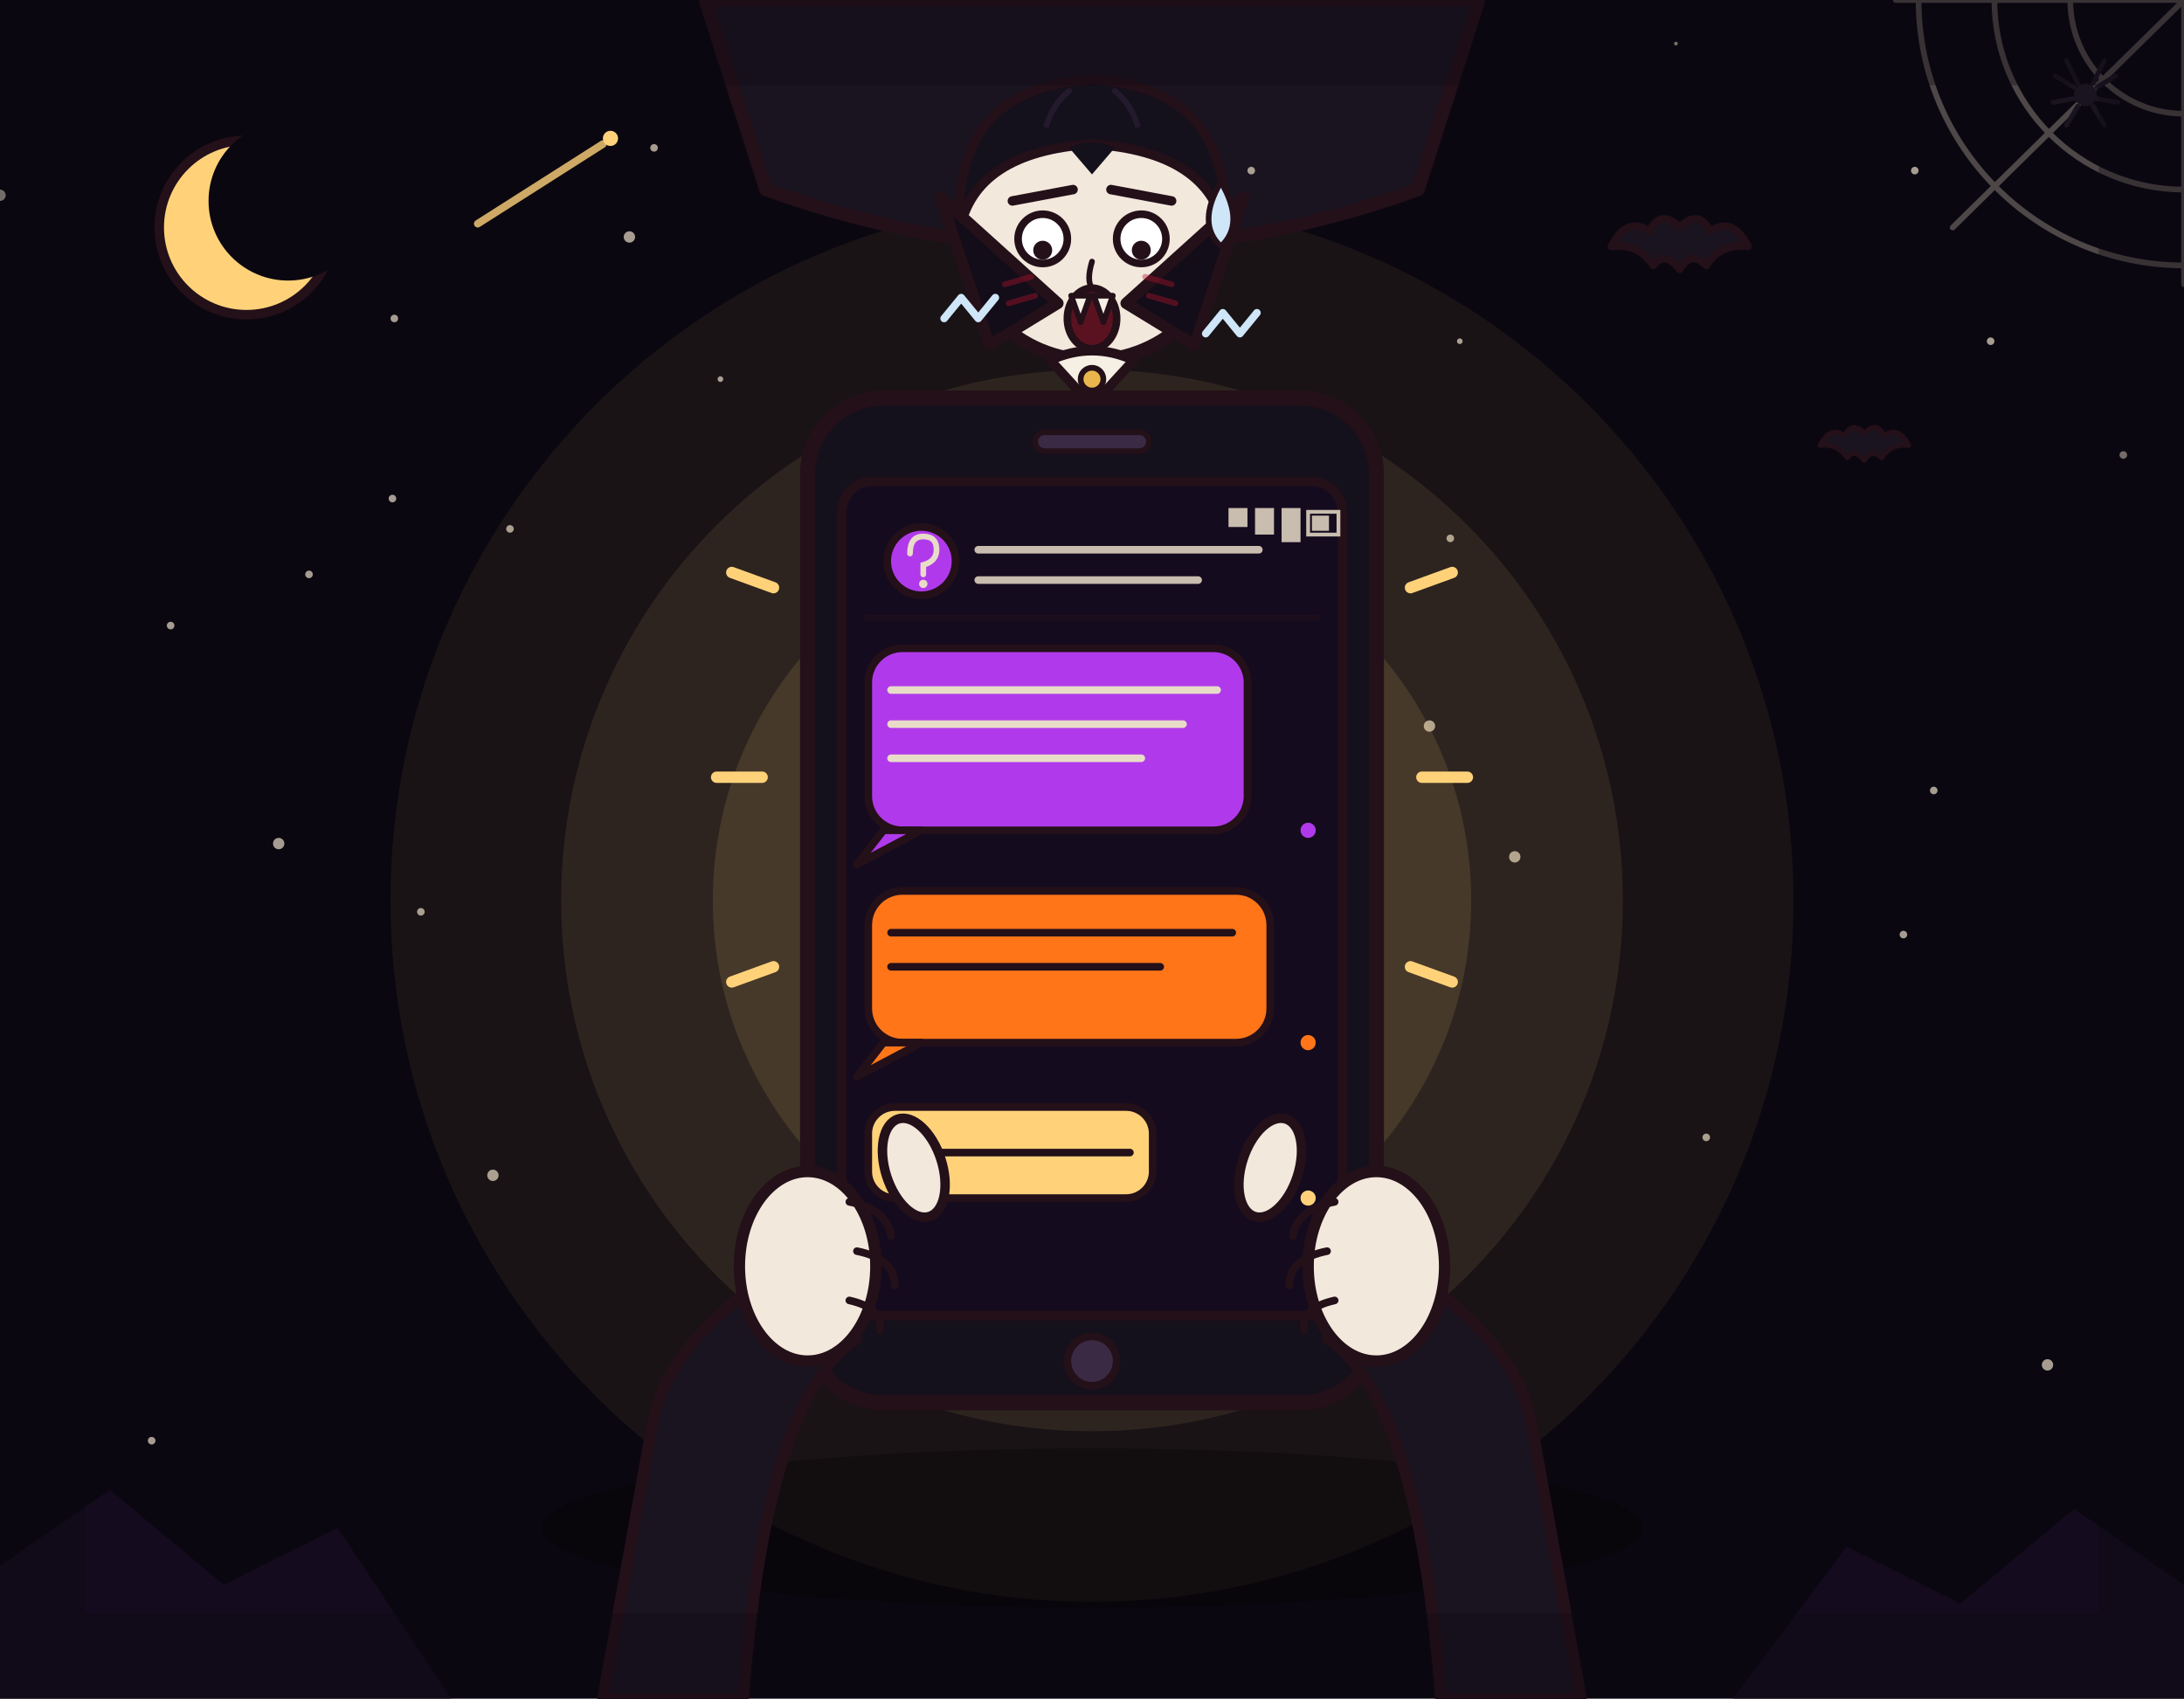
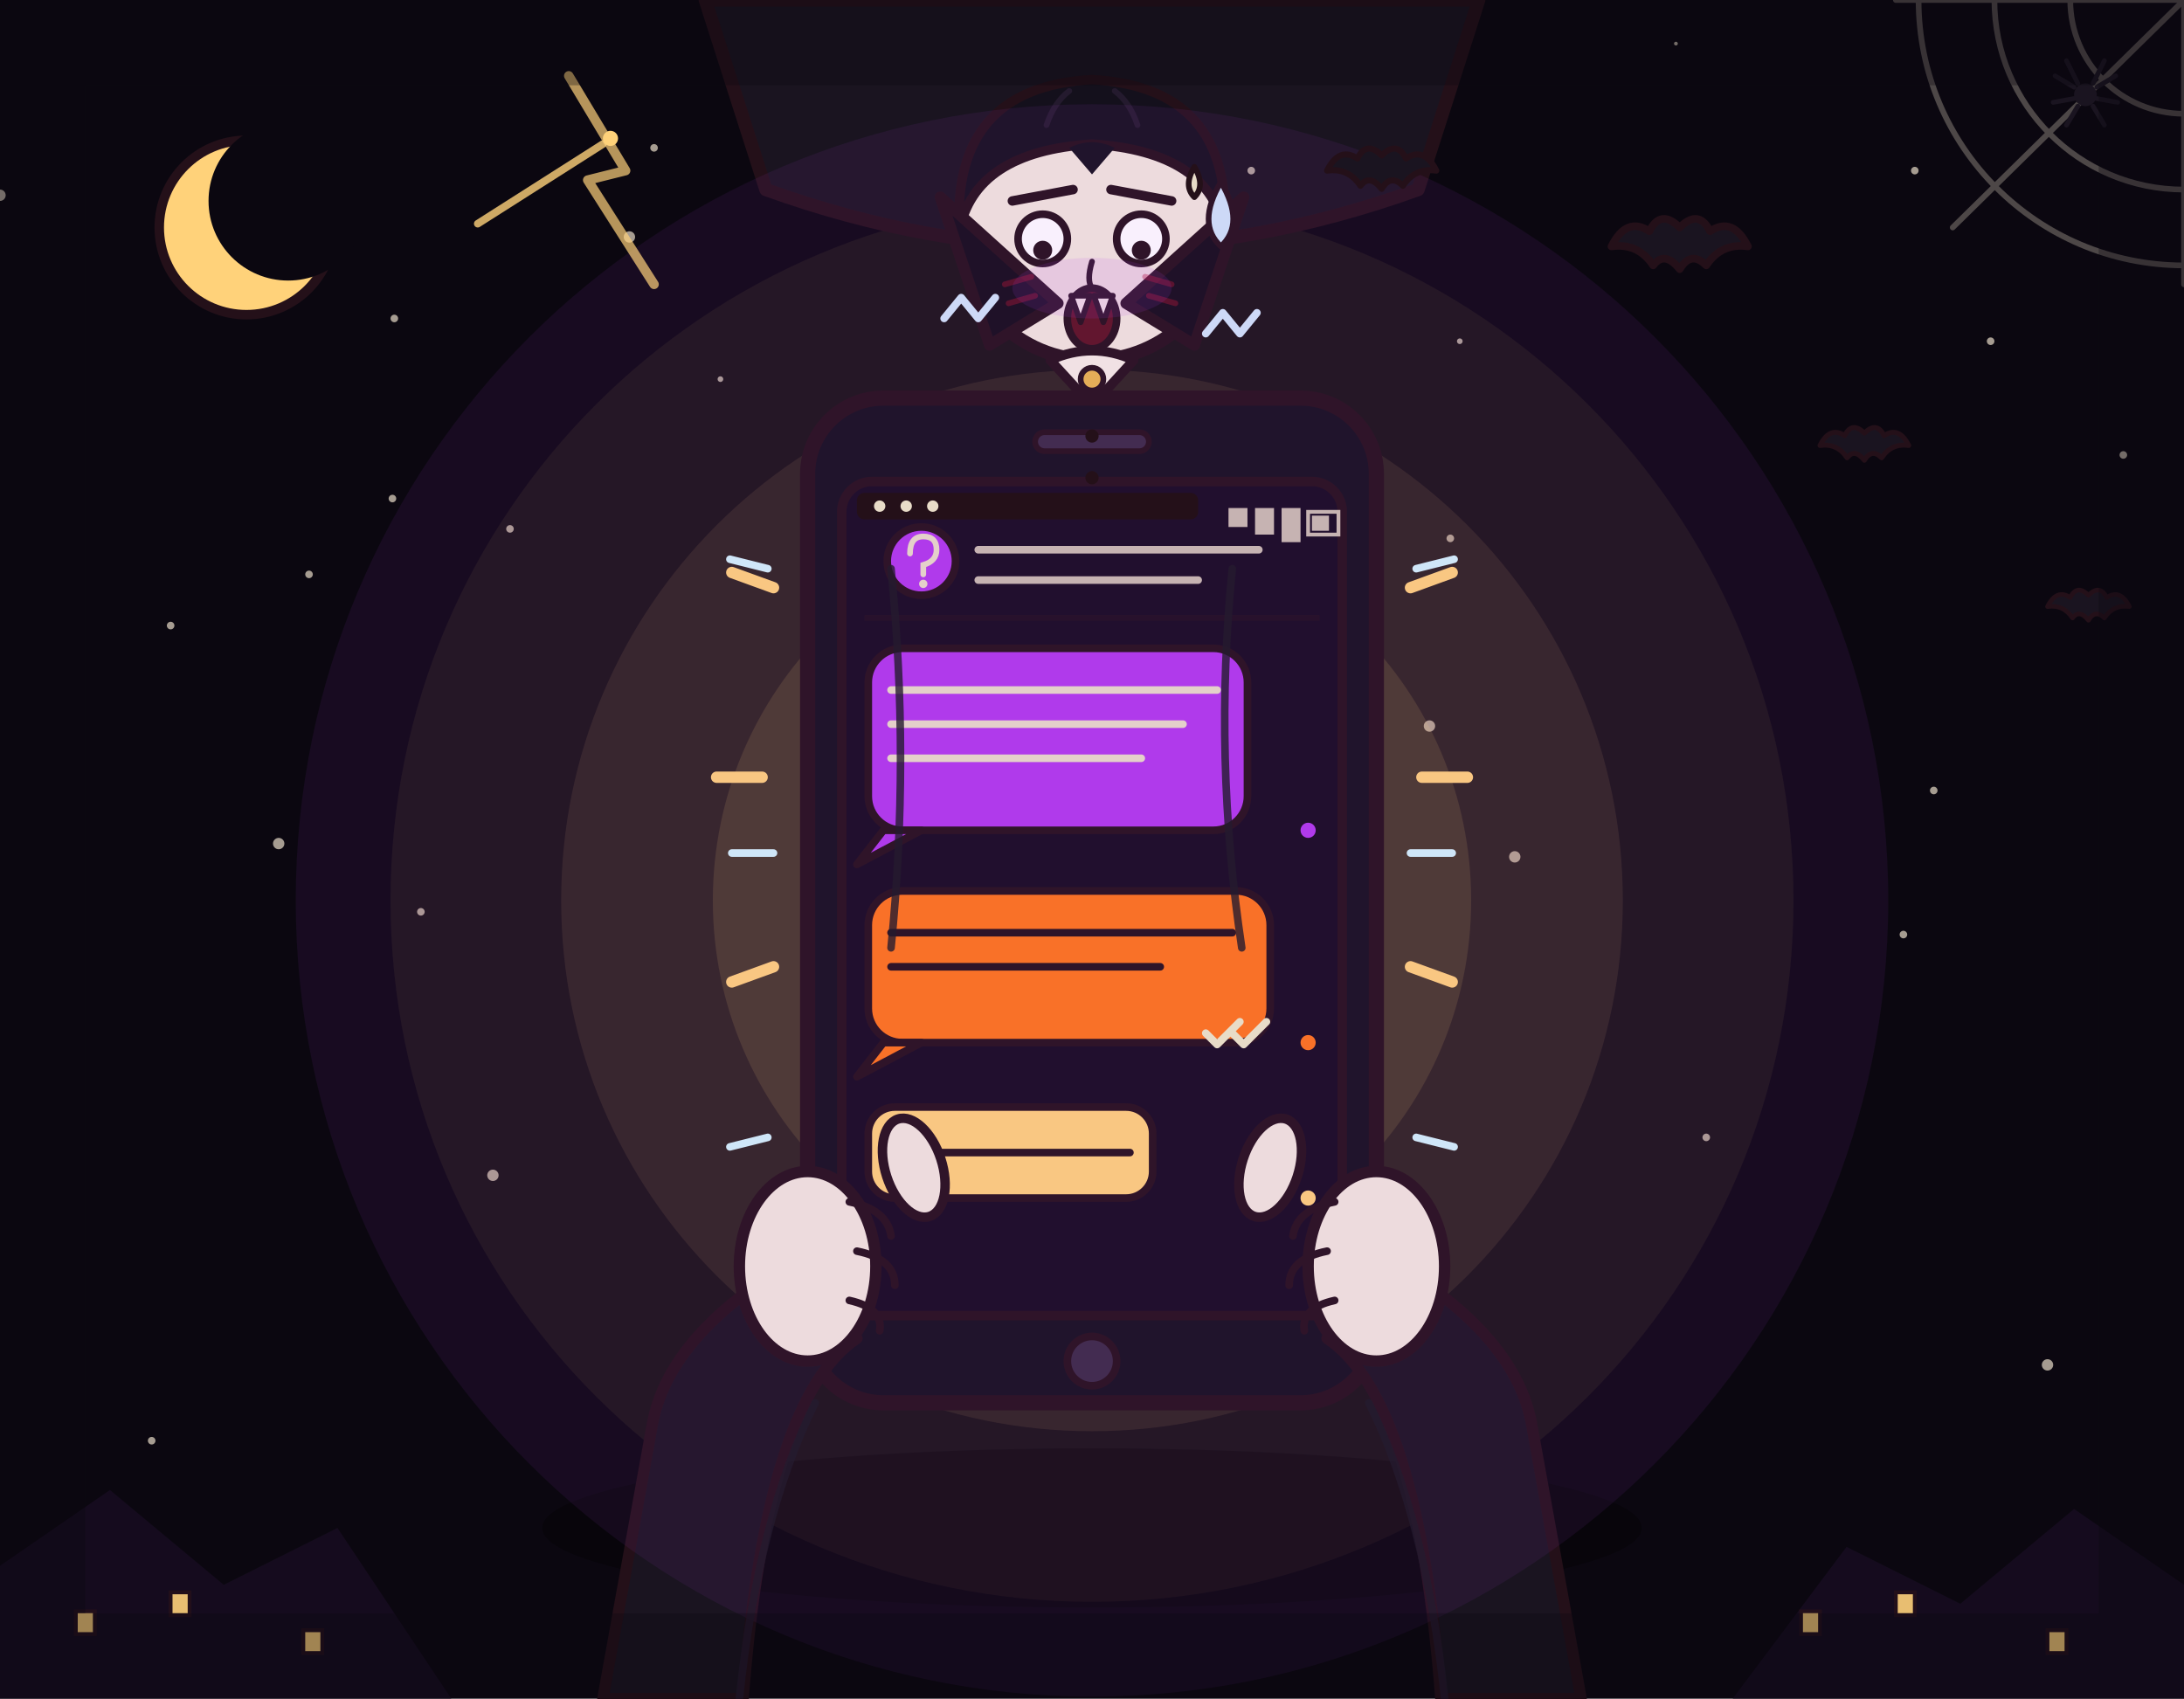
<svg xmlns="http://www.w3.org/2000/svg" viewBox="0 0 1152 896" width="1152" height="896">
  <rect x="0" y="0" width="1152" height="896" fill="#0b0710" />
  <g fill="#e8dcc8" opacity=".7">
    <circle cx="0" cy="103" r="3" />
    <circle cx="147" cy="445" r="3" />
    <circle cx="488" cy="61" r="1" />
    <circle cx="475" cy="253" r="2" />
    <circle cx="551" cy="174" r="2" />
    <circle cx="884" cy="23" r="1" />
    <circle cx="519" cy="337" r="3" />
    <circle cx="208" cy="168" r="2" />
    <circle cx="709" cy="416" r="3" />
    <circle cx="1020" cy="417" r="2" />
    <circle cx="222" cy="481" r="2" />
    <circle cx="492" cy="350" r="3" />
    <circle cx="799" cy="452" r="3" />
    <circle cx="332" cy="125" r="3" />
    <circle cx="581" cy="437" r="3" />
    <circle cx="754" cy="383" r="3" />
    <circle cx="523" cy="520" r="3" />
    <circle cx="345" cy="78" r="2" />
    <circle cx="269" cy="279" r="2" />
    <circle cx="91" cy="102" r="2" />
    <circle cx="163" cy="303" r="2" />
    <circle cx="1004" cy="493" r="2" />
    <circle cx="455" cy="457" r="2" />
    <circle cx="765" cy="284" r="2" />
    <circle cx="569" cy="126" r="3" />
    <circle cx="207" cy="263" r="2" />
    <circle cx="900" cy="600" r="2" />
    <circle cx="260" cy="620" r="3" />
    <circle cx="1050" cy="180" r="2" />
    <circle cx="80" cy="760" r="2" />
    <circle cx="1080" cy="720" r="3" />
  </g>
  <circle cx="130" cy="120" r="46" fill="#ffd27a" stroke="#241019" stroke-width="5" stroke-linejoin="round" />
  <circle cx="152" cy="106" r="42" fill="#0b0710" stroke="none" />
  <circle cx="576" cy="475" r="370" fill="#ffd27a" opacity="0.06" stroke="none" />
  <circle cx="576" cy="475" r="280" fill="#ffd27a" opacity="0.09" stroke="none" />
  <circle cx="576" cy="475" r="200" fill="#ffd27a" opacity="0.12" stroke="none" />
  <ellipse cx="576" cy="806" rx="290" ry="42" fill="#000000" stroke="none" opacity="0.3" />
  <path d="M372 0 L404 100 Q576 162 748 100 L780 0 Z" fill="#1a1420" stroke="#241019" stroke-width="7" stroke-linejoin="round" stroke-linecap="round" />
  <circle cx="576" cy="120" r="70" fill="#f2e8dc" stroke="#241019" stroke-width="7" stroke-linejoin="round" />
  <path d="M506 122 Q502 46 576 42 Q650 46 646 122 Q638 80 576 76 Q514 80 506 122 Z" fill="#14101c" stroke="#241019" stroke-width="5" stroke-linejoin="round" />
  <path d="M564 78 L576 92 L588 78 Q576 72 564 78 Z" fill="#14101c" stroke="none" />
  <circle cx="550" cy="126" r="13" fill="#ffffff" stroke="#241019" stroke-width="4" />
  <circle cx="602" cy="126" r="13" fill="#ffffff" stroke="#241019" stroke-width="4" />
  <circle cx="550" cy="132" r="5" fill="#241019" stroke="none" />
  <circle cx="602" cy="132" r="5" fill="#241019" stroke="none" />
  <path d="M534 106 L566 100" fill="none" stroke="#241019" stroke-width="5" stroke-linecap="round" />
  <path d="M586 100 L618 106" fill="none" stroke="#241019" stroke-width="5" stroke-linecap="round" />
  <path d="M576 138 Q573 148 576 152" fill="none" stroke="#241019" stroke-width="3" stroke-linecap="round" />
  <ellipse cx="576" cy="168" rx="13" ry="16" fill="#5b1220" stroke="#241019" stroke-width="4" stroke-linejoin="round" />
  <path d="M565 156 L570 170 L575 156 Z" fill="#f6efe4" stroke="#241019" stroke-width="3" stroke-linejoin="round" />
  <path d="M577 156 L582 170 L587 156 Z" fill="#f6efe4" stroke="#241019" stroke-width="3" stroke-linejoin="round" />
  <path d="M522 182 L496 104 L558 160 Z" fill="#120d18" stroke="#241019" stroke-width="6" stroke-linejoin="round" stroke-linecap="round" />
  <path d="M630 182 L656 104 L594 160 Z" fill="#120d18" stroke="#241019" stroke-width="6" stroke-linejoin="round" stroke-linecap="round" />
  <path d="M554 190 L576 214 L598 190 Q576 180 554 190 Z" fill="#f6efe4" stroke="#241019" stroke-width="5" stroke-linejoin="round" stroke-linecap="round" />
  <path d="M644 96 Q657 118 644 130 Q631 118 644 96 Z" fill="#cfe6f8" stroke="#241019" stroke-width="3" stroke-linejoin="round" />
  <path d="M498 168 l9 -11 l9 11 l9 -11" fill="none" stroke="#cfe6f8" stroke-width="4" stroke-linecap="round" stroke-linejoin="round" />
  <path d="M636 176 l9 -11 l9 11 l9 -11" fill="none" stroke="#cfe6f8" stroke-width="4" stroke-linecap="round" stroke-linejoin="round" />
  <rect x="426" y="210" width="300" height="530" rx="40" fill="#14101c" stroke="#241019" stroke-width="8" stroke-linejoin="round" stroke-linecap="round" />
  <rect x="444" y="254" width="264" height="440" rx="16" fill="#150b1e" stroke="#241019" stroke-width="5" stroke-linejoin="round" />
  <rect x="546" y="228" width="60" height="10" rx="5" fill="#3a2a44" stroke="#241019" stroke-width="3" stroke-linecap="round" />
  <circle cx="486" cy="296" r="18" fill="#b03aeb" stroke="#241019" stroke-width="4" />
  <path d="M480 292 Q480 283 487 283 Q494 283 494 290 Q494 296 487 298 L487 303" fill="none" stroke="#e8dcc8" stroke-width="3" stroke-linecap="round" />
  <circle cx="487" cy="308" r="2.2" fill="#e8dcc8" stroke="none" />
  <line x1="516" y1="290" x2="664" y2="290" stroke="#e8dcc8" stroke-width="4" stroke-linecap="round" opacity="0.85" />
  <line x1="516" y1="306" x2="632" y2="306" stroke="#e8dcc8" stroke-width="4" stroke-linecap="round" opacity="0.85" />
  <line x1="456" y1="326" x2="696" y2="326" stroke="#241019" stroke-width="3" opacity="0.5" />
  <rect x="458" y="342" width="200" height="96" rx="18" fill="#b03aeb" stroke="#241019" stroke-width="4" stroke-linejoin="round" />
  <line x1="470" y1="364" x2="642" y2="364" stroke="#e8dcc8" stroke-width="4" stroke-linecap="round" />
  <line x1="470" y1="382" x2="624" y2="382" stroke="#e8dcc8" stroke-width="4" stroke-linecap="round" />
  <line x1="470" y1="400" x2="602" y2="400" stroke="#e8dcc8" stroke-width="4" stroke-linecap="round" />
  <path d="M466 438 L452 456 L486 438 Z" fill="#b03aeb" stroke="#241019" stroke-width="4" stroke-linejoin="round" />
  <circle cx="690" cy="438" r="4" fill="#b03aeb" stroke="none" />
  <rect x="458" y="470" width="212" height="80" rx="18" fill="#ff7518" stroke="#241019" stroke-width="4" stroke-linejoin="round" />
  <line x1="470" y1="492" x2="650" y2="492" stroke="#241019" stroke-width="4" stroke-linecap="round" />
  <line x1="470" y1="510" x2="612" y2="510" stroke="#241019" stroke-width="4" stroke-linecap="round" />
  <path d="M466 550 L452 568 L486 550 Z" fill="#ff7518" stroke="#241019" stroke-width="4" stroke-linejoin="round" />
  <circle cx="690" cy="550" r="4" fill="#ff7518" stroke="none" />
  <rect x="458" y="584" width="150" height="48" rx="14" fill="#ffd27a" stroke="#241019" stroke-width="4" stroke-linejoin="round" />
  <line x1="470" y1="608" x2="596" y2="608" stroke="#241019" stroke-width="4" stroke-linecap="round" />
  <circle cx="690" cy="632" r="4" fill="#ffd27a" stroke="none" />
  <circle cx="576" cy="718" r="13" fill="#3a2a44" stroke="#241019" stroke-width="4" />
  <path d="M318 896 L344 752 Q352 706 414 668 L452 706 Q404 738 392 896 Z" fill="#1a1420" stroke="#241019" stroke-width="6" stroke-linejoin="round" stroke-linecap="round" />
  <path d="M834 896 L808 752 Q800 706 738 668 L700 706 Q748 738 760 896 Z" fill="#1a1420" stroke="#241019" stroke-width="6" stroke-linejoin="round" stroke-linecap="round" />
  <ellipse cx="426" cy="668" rx="36" ry="50" fill="#f2e8dc" stroke="#241019" stroke-width="6" stroke-linejoin="round" />
  <ellipse cx="726" cy="668" rx="36" ry="50" fill="#f2e8dc" stroke="#241019" stroke-width="6" stroke-linejoin="round" />
  <path d="M448 634 Q468 638 470 652" fill="none" stroke="#241019" stroke-width="4" stroke-linecap="round" />
  <path d="M452 660 Q472 664 472 678" fill="none" stroke="#241019" stroke-width="4" stroke-linecap="round" />
  <path d="M448 686 Q466 690 464 702" fill="none" stroke="#241019" stroke-width="4" stroke-linecap="round" />
  <path d="M704 634 Q684 638 682 652" fill="none" stroke="#241019" stroke-width="4" stroke-linecap="round" />
  <path d="M700 660 Q680 664 680 678" fill="none" stroke="#241019" stroke-width="4" stroke-linecap="round" />
  <path d="M704 686 Q686 690 688 702" fill="none" stroke="#241019" stroke-width="4" stroke-linecap="round" />
  <ellipse cx="482" cy="616" rx="15" ry="27" fill="#f2e8dc" stroke="#241019" stroke-width="5" transform="rotate(-18 482 616)" />
  <ellipse cx="670" cy="616" rx="15" ry="27" fill="#f2e8dc" stroke="#241019" stroke-width="5" transform="rotate(18 670 616)" />
  <g stroke="#ffd27a" stroke-width="6" stroke-linecap="round">
    <line x1="408" y1="310" x2="386" y2="302" />
    <line x1="402" y1="410" x2="378" y2="410" />
    <line x1="408" y1="510" x2="386" y2="518" />
    <line x1="744" y1="310" x2="766" y2="302" />
    <line x1="750" y1="410" x2="774" y2="410" />
    <line x1="744" y1="510" x2="766" y2="518" />
  </g>
  <g fill="#e8dcc8" opacity=".7">
    <circle cx="660" cy="90" r="2" />
    <circle cx="770" cy="180" r="1.5" />
    <circle cx="1010" cy="90" r="2" />
    <circle cx="380" cy="200" r="1.5" />
    <circle cx="90" cy="330" r="2" />
    <circle cx="1120" cy="240" r="2" />
  </g>
  <line x1="252" y1="118" x2="318" y2="76" stroke="#ffd27a" stroke-width="4" stroke-linecap="round" opacity=".8" />
  <circle cx="322" cy="73" r="4" fill="#ffd27a" />
  <g transform="translate(850 130)">
    <path d="M0 0 Q8 -16 20 -8 Q26 -20 36 -10 Q46 -20 52 -8 Q64 -16 72 0 Q58 -2 50 10 Q42 2 36 12 Q28 2 22 10 Q14 -2 0 0 Z" fill="#1a1420" stroke="#241019" stroke-width="4" stroke-linejoin="round" stroke-linecap="round" />
  </g>
  <g transform="translate(960 235) scale(.65)">
    <path d="M0 0 Q8 -16 20 -8 Q26 -20 36 -10 Q46 -20 52 -8 Q64 -16 72 0 Q58 -2 50 10 Q42 2 36 12 Q28 2 22 10 Q14 -2 0 0 Z" fill="#1a1420" stroke="#241019" stroke-width="4" stroke-linejoin="round" stroke-linecap="round" />
  </g>
  <path d="M0 896 L0 826 L58 786 L118 836 L178 806 L238 896 Z" fill="#150b1e" />
  <path d="M1152 896 L1152 836 L1094 796 L1034 846 L974 816 L914 896 Z" fill="#150b1e" />
  <g stroke="#e8dcc8" stroke-width="3" opacity=".3" fill="none" stroke-linecap="round">
    <line x1="1152" y1="0" x2="1000" y2="0" />
    <line x1="1152" y1="0" x2="1152" y2="150" />
    <line x1="1152" y1="0" x2="1030" y2="120" />
    <path d="M1092 0 A60 60 0 0 0 1152 60" />
    <path d="M1052 0 A100 100 0 0 0 1152 100" />
    <path d="M1012 0 A140 140 0 0 0 1152 140" />
  </g>
  <circle cx="1100" cy="50" r="6" fill="#1a1420" />
  <path d="M1094 46 L1084 40 M1094 52 L1083 54 M1106 46 L1116 40 M1106 52 L1117 54 M1096 44 L1090 32 M1104 44 L1110 32 M1096 56 L1090 66 M1104 56 L1110 66" stroke="#1a1420" stroke-width="2.5" stroke-linecap="round" fill="none" />
  <g fill="#e8dcc8" opacity=".85">
    <rect x="648" y="268" width="10" height="10" />
    <rect x="662" y="268" width="10" height="14" />
    <rect x="676" y="268" width="10" height="18" />
  </g>
  <rect x="690" y="270" width="16" height="12" fill="none" stroke="#e8dcc8" stroke-width="2" opacity=".85" />
  <rect x="692" y="272" width="9" height="8" fill="#e8dcc8" opacity=".85" />
  <g stroke="#b3122e" stroke-width="3" stroke-linecap="round" opacity=".4" fill="none">
    <path d="M530 150 L544 146" />
    <path d="M532 160 L546 156" />
    <path d="M604 146 L618 150" />
    <path d="M606 156 L620 160" />
  </g>
  <path d="M552 66 Q556 54 564 48 M600 66 Q596 54 588 48" stroke="#241a2e" stroke-width="3" stroke-linecap="round" fill="none" />
  <circle cx="576" cy="200" r="6" fill="#e8b64c" stroke="#241019" stroke-width="3" />
+   <circle cx="576" cy="475" r="420" fill="#b03aeb" opacity=".08" />
+   <ellipse cx="576" cy="152" rx="42" ry="16" fill="#b03aeb" opacity=".12" />
+   <g stroke="#cfe6f8" stroke-width="4" stroke-linecap="round" fill="none">
+     <line x1="405" y1="300" x2="385" y2="295" />
+     <line x1="408" y1="450" x2="386" y2="450" />
+     <line x1="405" y1="600" x2="385" y2="605" />
+     <line x1="747" y1="300" x2="767" y2="295" />
+     <line x1="744" y1="450" x2="766" y2="450" />
+     <line x1="747" y1="600" x2="767" y2="605" />
+   </g>
+   <path d="M630 88 Q636 98 630 104 Q624 98 630 88 Z" fill="#e8dcc8" stroke="#241019" stroke-width="3" stroke-linejoin="round" />
+   <rect x="452" y="260" width="180" height="14" rx="4" fill="#241019" />
+   <circle cx="464" cy="267" r="3" fill="#e8dcc8" />
+   <circle cx="478" cy="267" r="3" fill="#e8dcc8" />
+   <circle cx="492" cy="267" r="3" fill="#e8dcc8" />
+   <path d="M636 545 l6 6 l12 -12 M650 545 l6 6 l12 -12" stroke="#e8dcc8" stroke-width="4" stroke-linecap="round" stroke-linejoin="round" fill="none" />
+   <polyline points="300,40 330,90 310,95 345,150" stroke="#ffd27a" stroke-width="5" stroke-linecap="round" stroke-linejoin="round" fill="none" opacity=".7" />
+   <g transform="translate(700 90) scale(.8)">
+     <path d="M0 0 Q8 -16 20 -8 Q26 -20 36 -10 Q46 -20 52 -8 Q64 -16 72 0 Q58 -2 50 10 Q42 2 36 12 Q28 2 22 10 Q14 -2 0 0 Z" fill="#1a1420" stroke="#241019" stroke-width="4" stroke-linejoin="round" stroke-linecap="round" />
+   </g>
+   <g transform="translate(1080 320) scale(.6)">
+     <path d="M0 0 Q8 -16 20 -8 Q26 -20 36 -10 Q46 -20 52 -8 Q64 -16 72 0 Q58 -2 50 10 Q42 2 36 12 Q28 2 22 10 Q14 -2 0 0 Z" fill="#1a1420" stroke="#241019" stroke-width="4" stroke-linejoin="round" stroke-linecap="round" />
+   </g>
+   <g fill="#ffd27a" opacity=".9" stroke="#241019" stroke-width="2">
+     <rect x="40" y="850" width="10" height="12" />
+     <rect x="90" y="840" width="10" height="12" />
+     <rect x="160" y="860" width="10" height="12" />
+     <rect x="950" y="850" width="10" height="12" />
+     <rect x="1000" y="840" width="10" height="12" />
+     <rect x="1080" y="860" width="10" height="12" />
+   </g>
+   <g stroke="#241a2e" stroke-width="4" stroke-linecap="round" fill="none" opacity=".8">
+     <path d="M470 300 Q480 400 470 500" />
+     <path d="M650 300 Q640 400 655 500" />
+     <path d="M390 896 Q400 800 430 740" />
+     <path d="M762 896 Q752 800 722 740" />
+   </g>
+   <circle cx="576" cy="230" r="3.5" fill="#241019" />
+   <circle cx="576" cy="252" r="3.5" fill="#241019" />
  <rect x="0" y="0" width="1152" height="896" fill="none" stroke="#0b0710" stroke-width="90" opacity="0.32" />
</svg>
